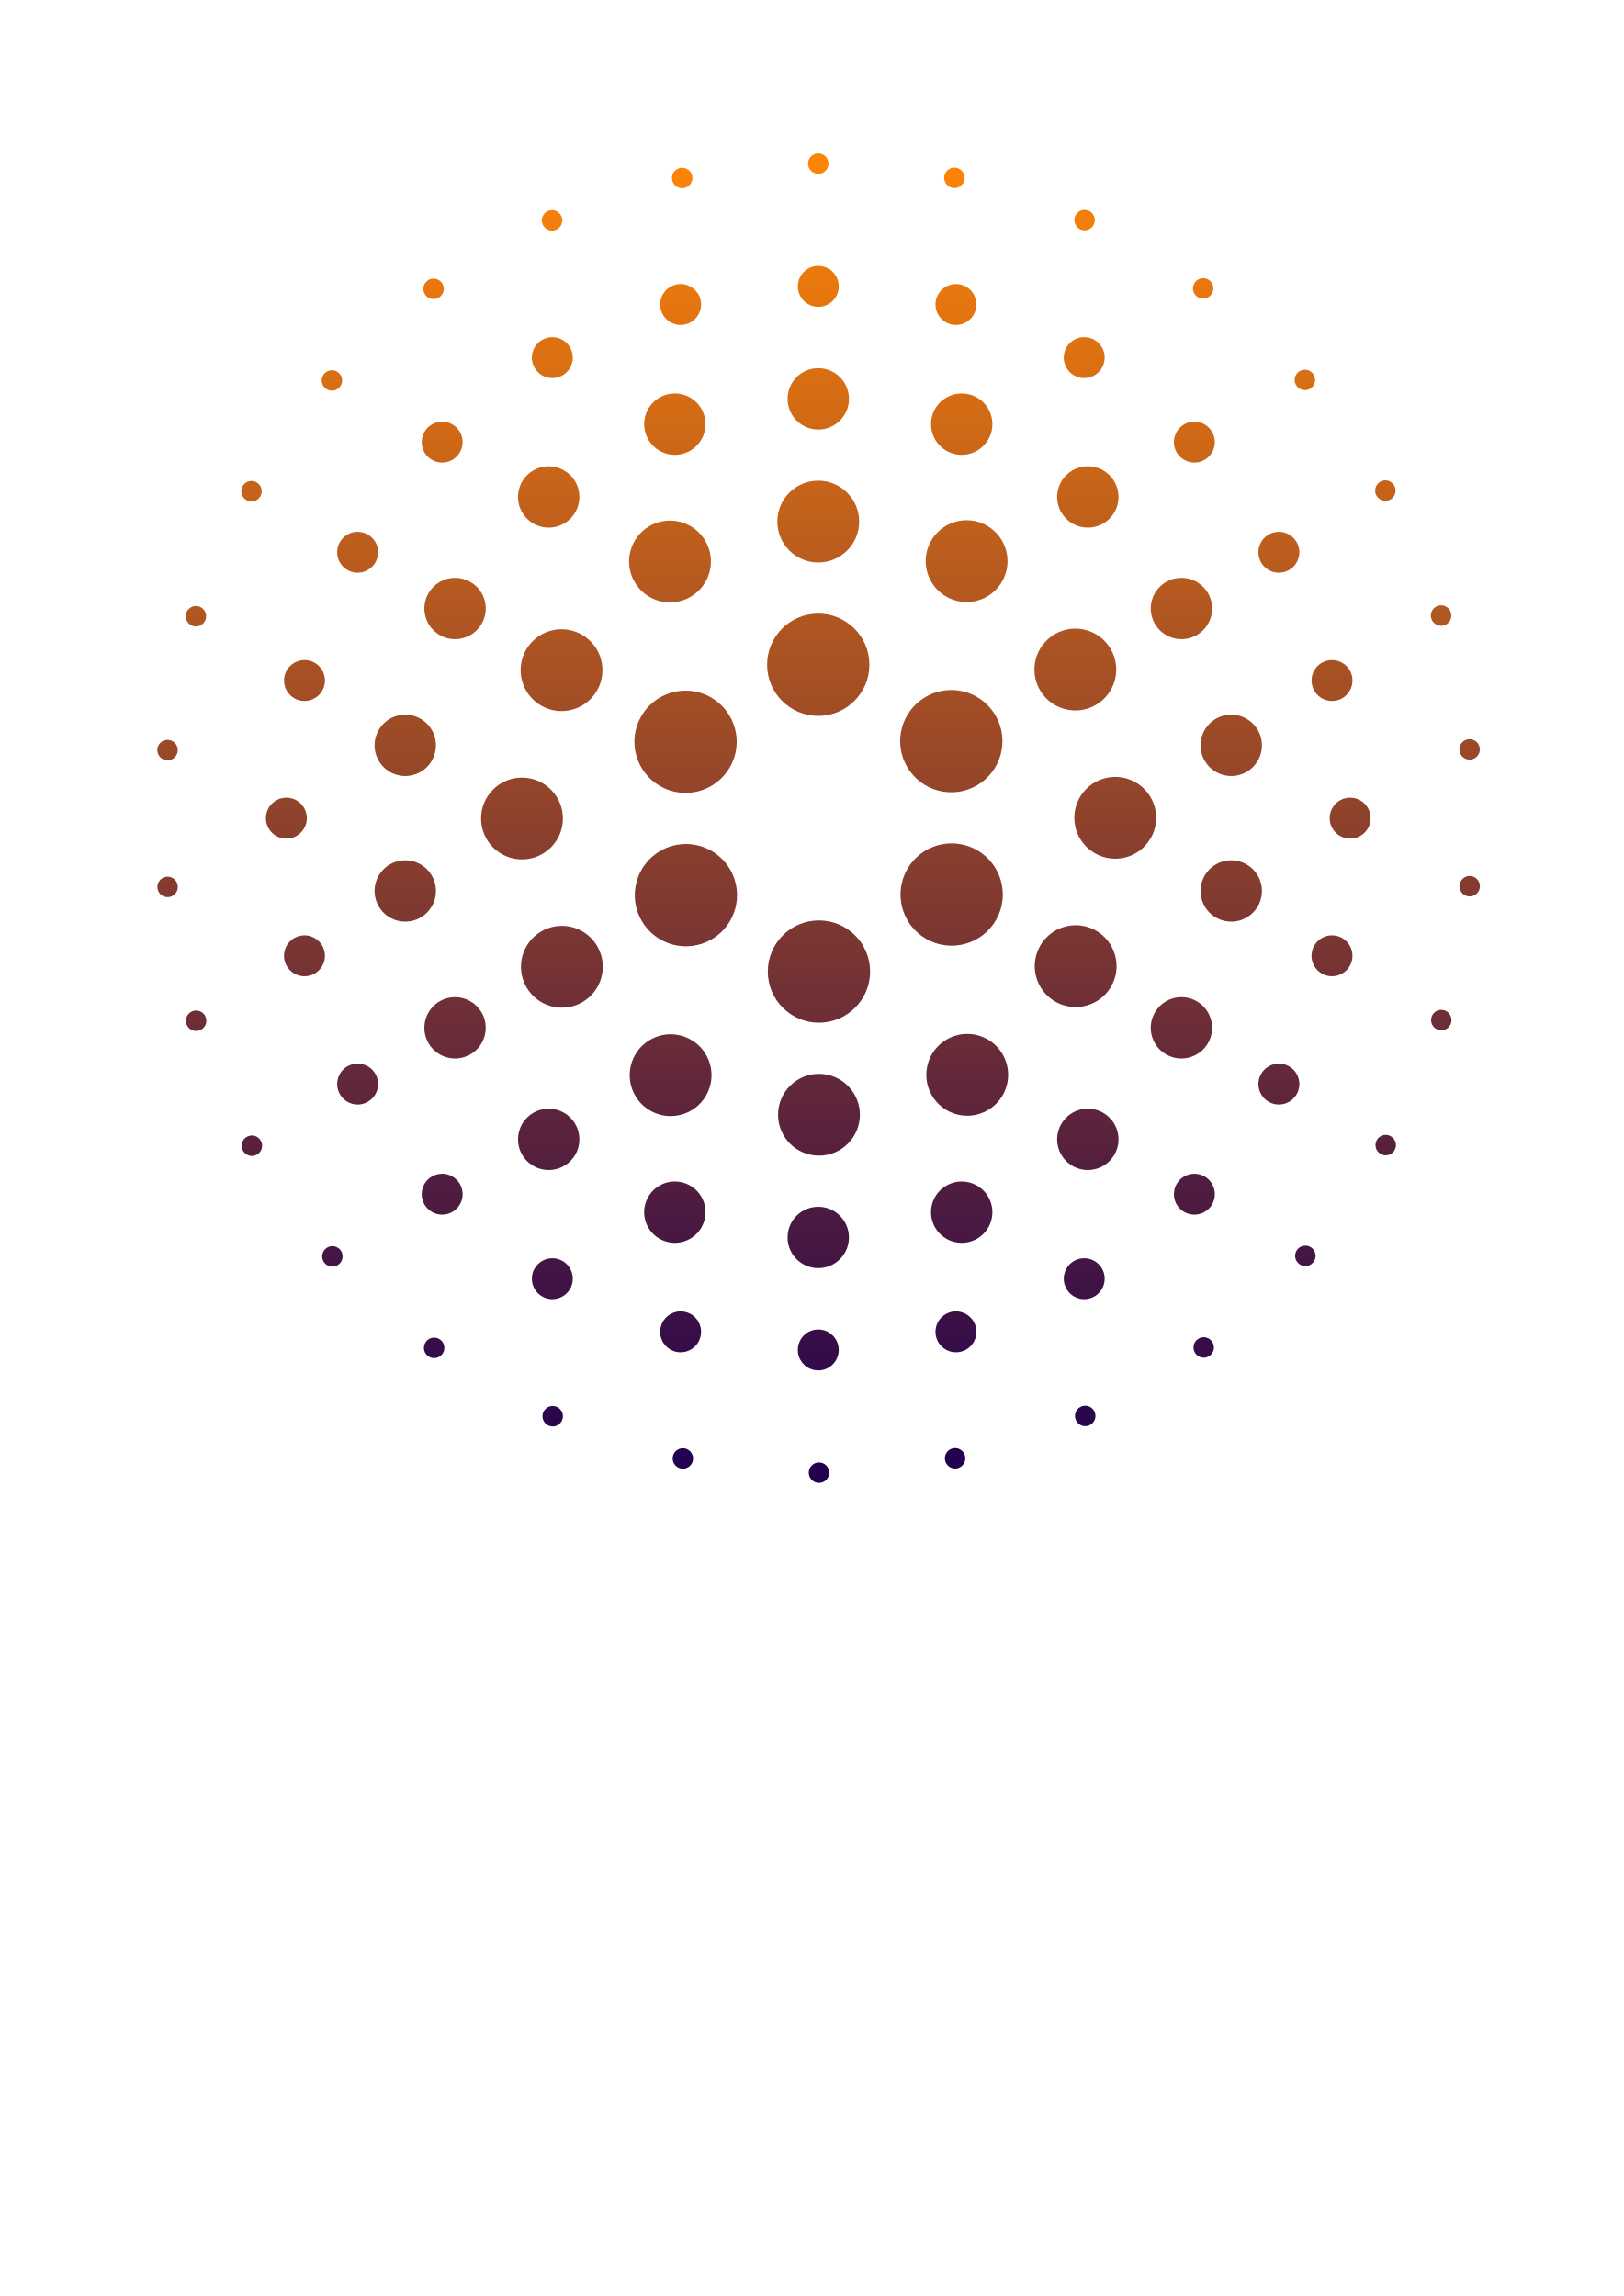
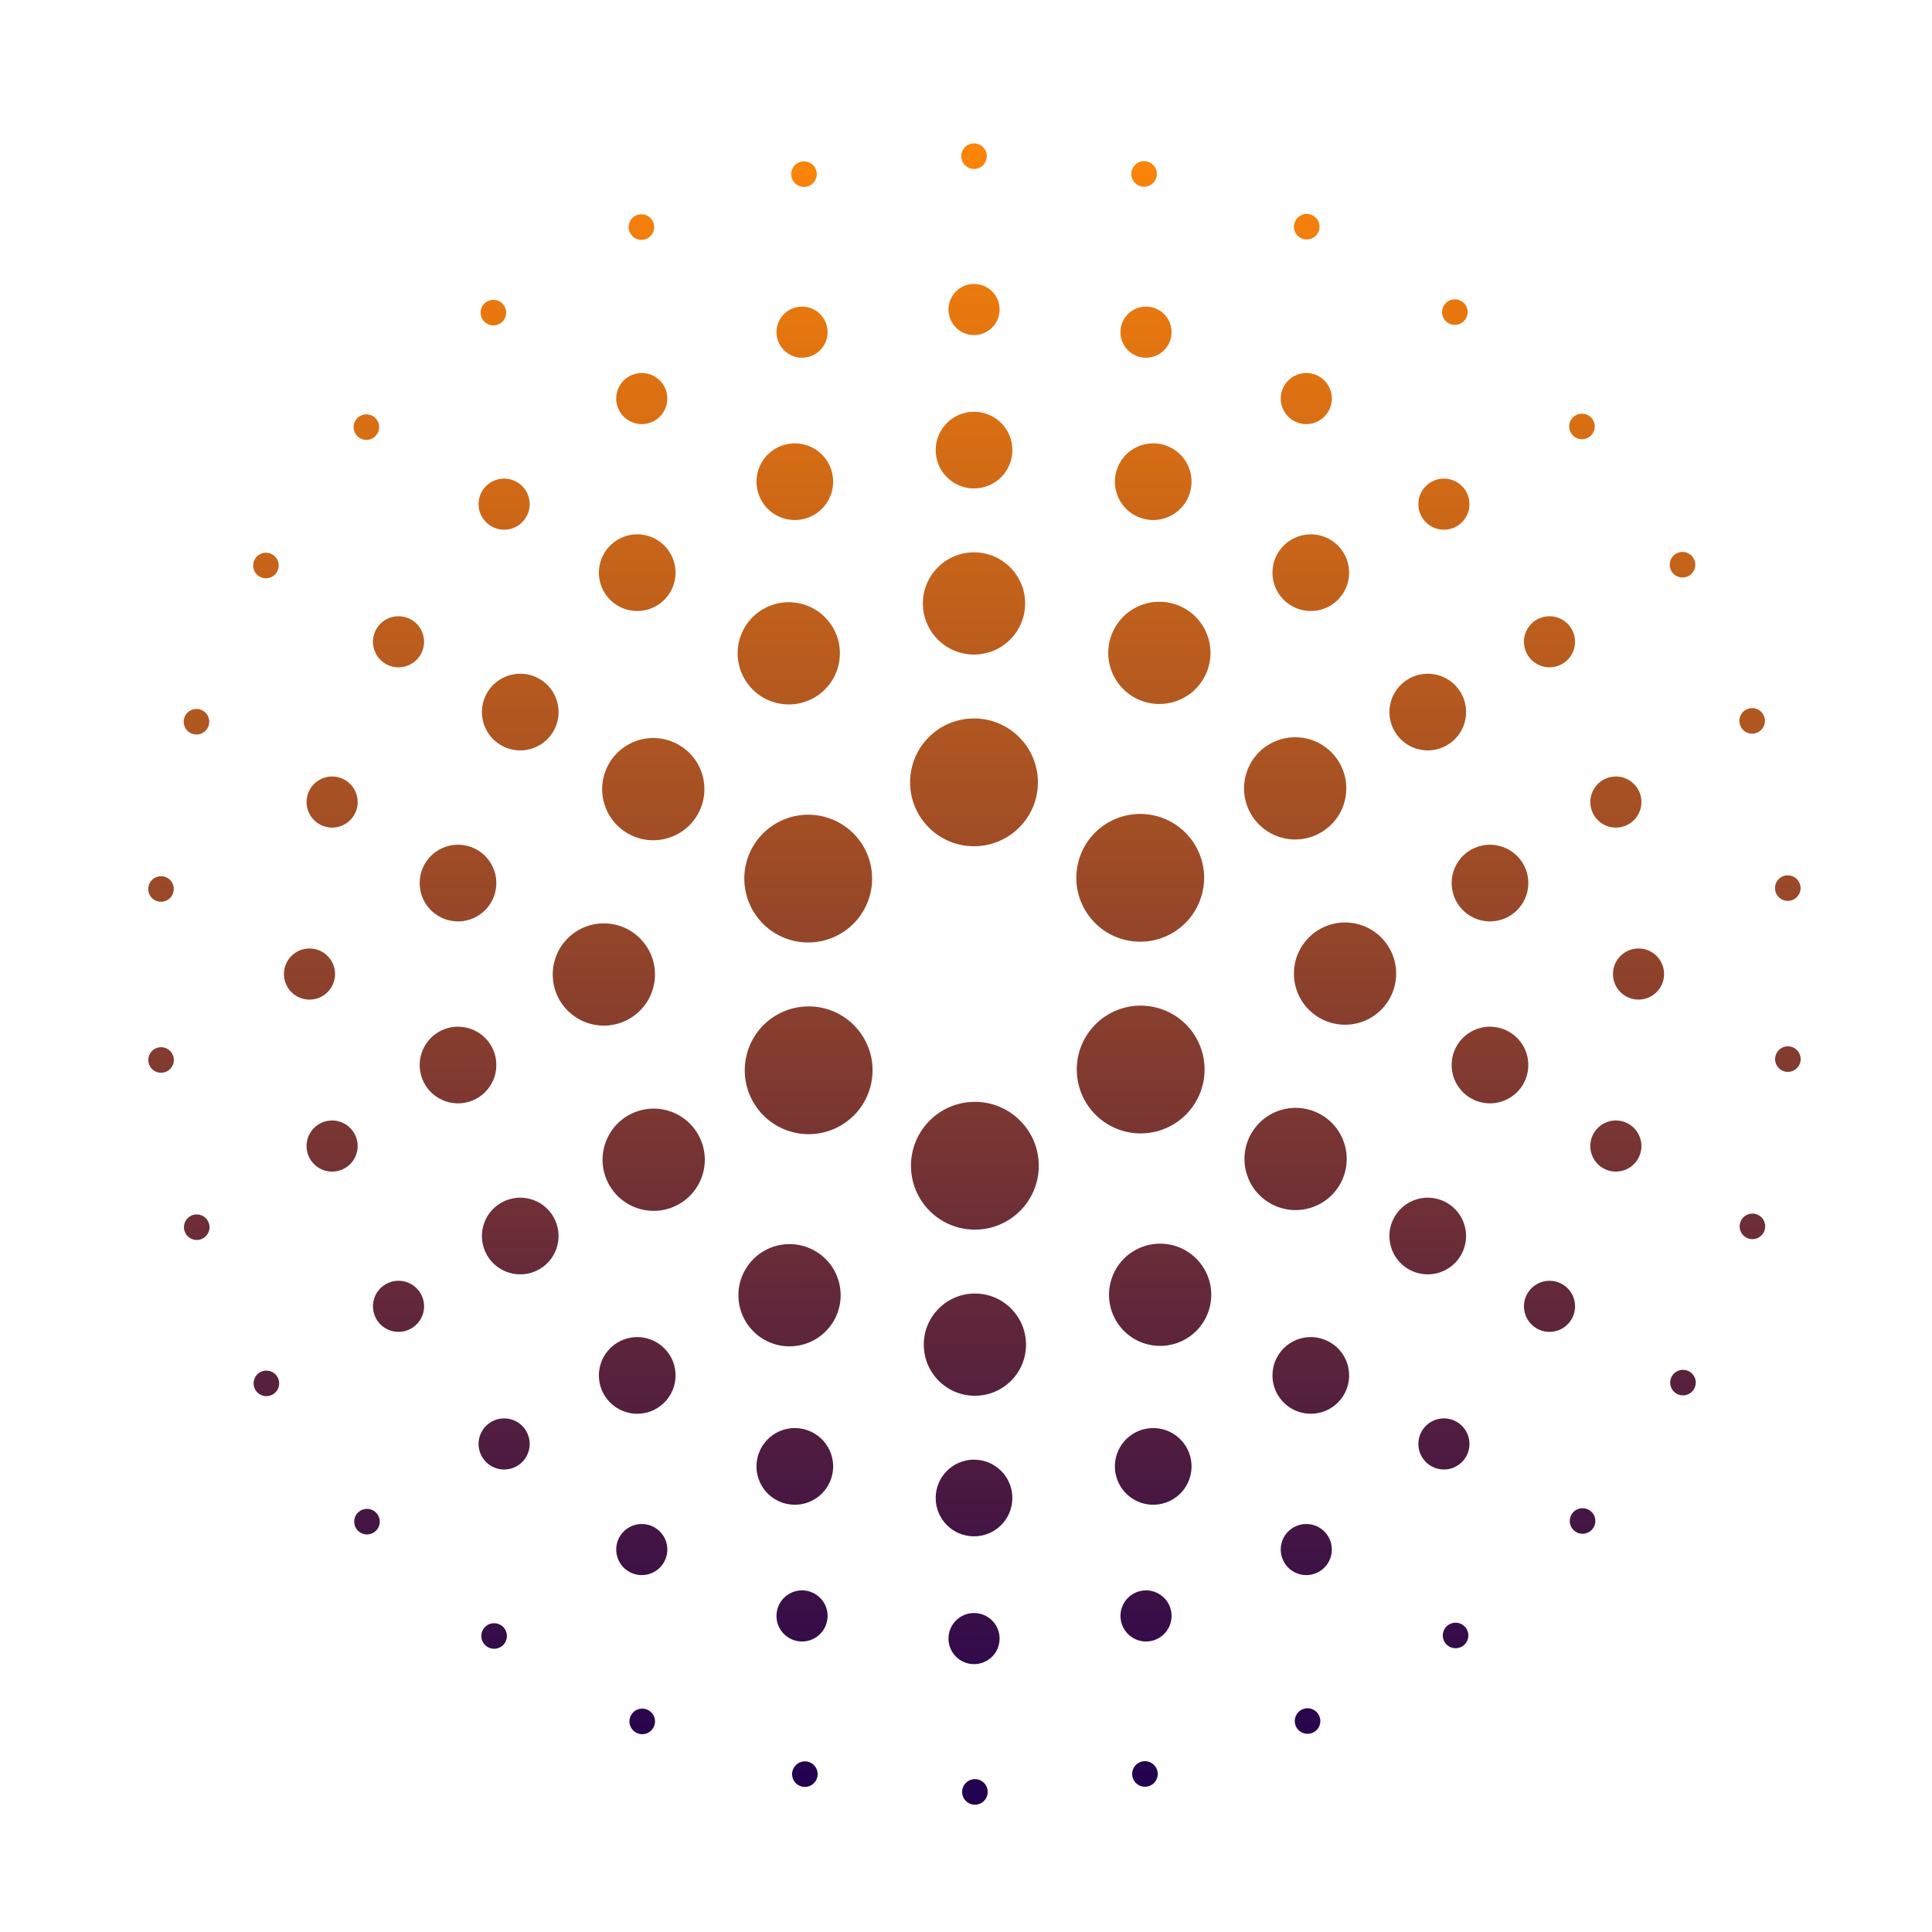
- <svg xmlns="http://www.w3.org/2000/svg" width="210mm" height="297mm" version="1.1" viewBox="0 0 210 297">
+ <svg xmlns="http://www.w3.org/2000/svg" width="200mm" height="200mm" version="1.1" viewBox="5 5 200 200">
  <defs>
    <linearGradient id="linearGradient2743" x1="400.35" x2="400" y1="715" y2="75" gradientUnits="userSpaceOnUse">
      <stop stop-color="#22014f" offset="0" />
      <stop stop-color="#fe8507" offset="1" />
    </linearGradient>
  </defs>
  <g fill-rule="evenodd">
    <path transform="scale(.26458)" d="m400 75a5 5 0 0 0-5 5 5 5 0 0 0 5 5 5 5 0 0 0 5-5 5 5 0 0 0-5-5zm66.498 6.957a5 5 0 0 0-4.854 3.961 5 5 0 0 0 3.852 5.93 5 5 0 0 0 5.93-3.852 5 5 0 0 0-3.852-5.93 5 5 0 0 0-1.076-0.109zm-132.99 0.07a5 5 0 0 0-0.145 2e-3 5 5 0 0 0-0.934 0.109 5 5 0 0 0-3.85 5.93 5 5 0 0 0 5.93 3.852 5 5 0 0 0 3.852-5.932 5 5 0 0 0-4.854-3.961zm196.69 20.566a5 5 0 0 0-0.145 2e-3 5 5 0 0 0-4.449 2.965 5 5 0 0 0 2.533 6.602 5 5 0 0 0 6.602-2.533 5 5 0 0 0-2.533-6.602 5 5 0 0 0-2.008-0.434zm-260.36 0.143a5 5 0 0 0-2.008 0.432 5 5 0 0 0-2.535 6.602 5 5 0 0 0 6.602 2.535 5 5 0 0 0 2.535-6.602 5 5 0 0 0-4.594-2.967zm130.15 27.264a10 10 0 0 0-9.98 10 10 10 0 0 0 10 10 10 10 0 0 0 10-10 10 10 0 0 0-10-10 10 10 0 0 0-0.019 0zm188.13 6.012a5 5 0 0 0-4.033 2.062 5 5 0 0 0 1.105 6.984 5 5 0 0 0 6.984-1.107 5 5 0 0 0-1.107-6.984 5 5 0 0 0-2.949-0.955zm-376.12 0.205a5 5 0 0 0-2.994 0.955 5 5 0 0 0-1.105 6.984 5 5 0 0 0 6.984 1.105 5 5 0 0 0 1.105-6.984 5 5 0 0 0-3.99-2.061zm120.75 2.643a10 10 0 0 0-2.629 0.34 10 10 0 0 0-7.07 12.248 10 10 0 0 0 12.246 7.07 10 10 0 0 0 7.072-12.246 10 10 0 0 0-9.619-7.412zm134.48 0a10 10 0 0 0-9.6 7.412 10 10 0 0 0 7.072 12.248 10 10 0 0 0 12.248-7.072 10 10 0 0 0-7.072-12.248 10 10 0 0 0-2.648-0.34zm-197.15 25.975a10 10 0 0 0-5.082 1.34 10 10 0 0 0-3.66 13.66 10 10 0 0 0 13.66 3.66 10 10 0 0 0 3.66-13.66 10 10 0 0 0-8.578-5zm259.82 0a10 10 0 0 0-8.559 5 10 10 0 0 0 3.66 13.66 10 10 0 0 0 13.66-3.66 10 10 0 0 0-3.66-13.66 10 10 0 0 0-5.102-1.34zm-130.01 15.166a15 15 0 0 0-14.887 15 15 15 0 0 0 15 15 15 15 0 0 0 15-15 15 15 0 0 0-15-15 15 15 0 0 0-0.113 0zm237.88 0.75a5 5 0 0 0-3.254 1.283 5 5 0 0 0-0.369 7.062 5 5 0 0 0 7.061 0.369 5 5 0 0 0 0.371-7.061 5 5 0 0 0-3.809-1.654zm-475.57 0.258a5 5 0 0 0-3.664 1.654 5 5 0 0 0 0.371 7.061 5 5 0 0 0 7.061-0.369 5 5 0 0 0-0.369-7.062 5 5 0 0 0-3.398-1.283zm167.66 11.355a15 15 0 0 0-5.106 0.904 15 15 0 0 0-8.965 19.227 15 15 0 0 0 19.225 8.965 15 15 0 0 0 8.965-19.227 15 15 0 0 0-14.119-9.869zm140.16 0a15 15 0 0 0-14.006 9.869 15 15 0 0 0 8.965 19.227 15 15 0 0 0 19.225-8.965 15 15 0 0 0-8.965-19.227 15 15 0 0 0-5.219-0.904zm-254.02 13.789a10 10 0 0 0-6.928 2.93 10 10 0 0 0 0 14.141 10 10 0 0 0 14.141 0 10 10 0 0 0 0-14.141 10 10 0 0 0-7.213-2.93zm367.7 0a10 10 0 0 0-6.928 2.93 10 10 0 0 0 0 14.141 10 10 0 0 0 14.141 0 10 10 0 0 0 0-14.141 10 10 0 0 0-7.213-2.93zm-315.53 21.809a15 15 0 0 0-9.592 3.51 15 15 0 0 0-1.848 21.133 15 15 0 0 0 21.133 1.848 15 15 0 0 0 1.848-21.133 15 15 0 0 0-11.541-5.357zm263.53 0a15 15 0 0 0-11.428 5.357 15 15 0 0 0 1.848 21.133 15 15 0 0 0 21.133-1.848 15 15 0 0 0-1.848-21.133 15 15 0 0 0-9.705-3.51zm145.52 6.889a5 5 0 0 0-2.514 0.67 5 5 0 0 0-1.83 6.83 5 5 0 0 0 6.83 1.83 5 5 0 0 0 1.83-6.83 5 5 0 0 0-4.316-2.5zm-277.23 0.15a20 20 0 0 0-20 20 20 20 0 0 0 20 20 20 20 0 0 0 20-20 20 20 0 0 0-20-20zm-277.01 0.15a5 5 0 0 0-4.359 2.5 5 5 0 0 0 1.83 6.83 5 5 0 0 0 6.83-1.83 5 5 0 0 0-1.83-6.83 5 5 0 0 0-2.471-0.67zm349.65 19.189a20 20 0 0 0-17.436 10 20 20 0 0 0 7.32 27.32 20 20 0 0 0 27.32-7.32 20 20 0 0 0-7.32-27.32 20 20 0 0 0-9.885-2.68zm-145.06 0.174a20 20 0 0 0-10.057 2.68 20 20 0 0 0-7.32 27.32 20 20 0 0 0 27.32 7.32 20 20 0 0 0 7.32-27.32 20 20 0 0 0-17.264-10zm-152.85 5.486a10 10 0 0 0-8.559 5 10 10 0 0 0 3.66 13.66 10 10 0 0 0 13.66-3.66 10 10 0 0 0-3.66-13.66 10 10 0 0 0-5.102-1.34zm450.52 0a10 10 0 0 0-5.082 1.34 10 10 0 0 0-3.66 13.66 10 10 0 0 0 13.66 3.66 10 10 0 0 0 3.66-13.66 10 10 0 0 0-8.578-5zm-402.86 22.5a15 15 0 0 0-12.914 7.5 15 15 0 0 0 5.49 20.49 15 15 0 0 0 20.49-5.49 15 15 0 0 0-5.49-20.49 15 15 0 0 0-7.576-2.01zm355.11 0a15 15 0 0 0-7.463 2.01 15 15 0 0 0-5.49 20.49 15 15 0 0 0 20.49 5.49 15 15 0 0 0 5.49-20.49 15 15 0 0 0-13.027-7.5zm126.89 13.449a5 5 0 0 0-1.478 0.244 5 5 0 0 0-3.209 6.301 5 5 0 0 0 6.301 3.211 5 5 0 0 0 3.209-6.301 5 5 0 0 0-4.822-3.455zm-608.69 0.33a5 5 0 0 0-4.676 3.455 5 5 0 0 0 3.209 6.301 5 5 0 0 0 6.301-3.211 5 5 0 0 0-3.211-6.301 5 5 0 0 0-1.623-0.244zm304.26 3.721a24.998 25.001 0 0 0-24.963 25.004 24.998 25.001 0 0 0 25 24.996 24.998 25.001 0 0 0 25-24.996 24.998 25.001 0 0 0-25-25.004 24.998 25.001 0 0 0-0.037 0zm125.76 7.35a20 20 0 0 0-10.059 2.68 20 20 0 0 0-7.32 27.32 20 20 0 0 0 27.32 7.32 20 20 0 0 0 7.32-27.32 20 20 0 0 0-17.262-10zm-251.09 0.301a20 20 0 0 0-17.436 10 20 20 0 0 0 7.32 27.32 20 20 0 0 0 27.32-7.32 20 20 0 0 0-7.32-27.32 20 20 0 0 0-9.885-2.68zm-125.83 15.057a10 10 0 0 0-9.6 7.412 10 10 0 0 0 7.072 12.246 10 10 0 0 0 12.246-7.07 10 10 0 0 0-7.07-12.248 10 10 0 0 0-2.648-0.34zm502.38 0a10 10 0 0 0-2.629 0.34 10 10 0 0 0-7.07 12.248 10 10 0 0 0 12.246 7.072 10 10 0 0 0 7.072-12.248 10 10 0 0 0-9.619-7.412zm-186.07 14.643a24.998 25.001 60 0 0-12.58 3.352 24.998 25.001 60 0 0-9.146 34.148 24.998 25.001 60 0 0 34.146 9.152 24.998 25.001 60 0 0 9.154-34.152 24.998 25.001 60 0 0-0.019-0.031 24.998 25.001 60 0 0-21.555-12.469zm-129.92 0.301a25.001 24.998 30 0 0-21.709 12.5 25.001 24.998 30 0 0-0.019 0.033 25.001 24.998 30 0 0 9.174 34.119 25.001 24.998 30 0 0 34.146-9.152 25.001 24.998 30 0 0-9.146-34.148 25.001 24.998 30 0 0-12.445-3.352zm-137.18 11.752a15 15 0 0 0-14.672 12.395 15 15 0 0 0 12.168 17.377 15 15 0 0 0 17.377-12.168 15 15 0 0 0-12.168-17.375 15 15 0 0 0-2.705-0.229zm403.86 0a15 15 0 0 0-2.592 0.229 15 15 0 0 0-12.168 17.377 15 15 0 0 0 17.377 12.166 15 15 0 0 0 12.168-17.377 15 15 0 0 0-14.785-12.395zm116.57 11.977a5 5 0 0 0-0.564 0.027 5 5 0 0 0-4.449 5.494 5 5 0 0 0 5.496 4.451 5 5 0 0 0 4.449-5.496 5 5 0 0 0-4.932-4.477zm-636.53 0.344a5 5 0 0 0-4.975 4.479 5 5 0 0 0 4.449 5.494 5 5 0 0 0 5.496-4.449 5 5 0 0 0-4.449-5.496 5 5 0 0 0-0.521-0.027zm463.26 18.104a20 20 0 0 0-20 20 20 20 0 0 0 20 20 20 20 0 0 0 20-20 20 20 0 0 0-20-20zm-290.2 0.348a20 20 0 0 0-19.797 20 20 20 0 0 0 20 20 20 20 0 0 0 20-20 20 20 0 0 0-20-20 20 20 0 0 0-0.203 0zm-114.99 9.826a10 10 0 0 0-9.98 10 10 10 0 0 0 10 10 10 10 0 0 0 10-10 10 10 0 0 0-10-10 10 10 0 0 0-0.019 0zm520 0a10 10 0 0 0-9.98 10 10 10 0 0 0 10 10 10 10 0 0 0 10-10 10 10 0 0 0-10-10 10 10 0 0 0-0.019 0zm-194.72 22.35a25.001 24.998 30 0 0-21.703 12.5 25.001 24.998 30 0 0 9.148 34.148 25.001 24.998 30 0 0 34.154-9.148 25.001 24.998 30 0 0 0.018-0.031 25.001 24.998 30 0 0-9.172-34.121 25.001 24.998 30 0 0-12.445-3.348zm-129.84 0.301a24.998 25.001 60 0 0-12.611 3.348 24.998 25.001 60 0 0-9.152 34.152 24.998 25.001 60 0 0 0.018 0.033 24.998 25.001 60 0 0 34.135 9.115 24.998 25.001 60 0 0 9.148-34.148 24.998 25.001 60 0 0-21.537-12.5zm-137.32 7.947a15 15 0 0 0-2.592 0.229 15 15 0 0 0-12.168 17.377 15 15 0 0 0 17.377 12.166 15 15 0 0 0 12.168-17.377 15 15 0 0 0-14.785-12.395zm403.68 0a15 15 0 0 0-14.672 12.396 15 15 0 0 0 12.168 17.375 15 15 0 0 0 17.377-12.166 15 15 0 0 0-12.168-17.377 15 15 0 0 0-2.705-0.229zm116.66 7.68a5 5 0 0 0-4.975 4.477 5 5 0 0 0 4.449 5.496 5 5 0 0 0 5.496-4.451 5 5 0 0 0-4.451-5.494 5 5 0 0 0-0.52-0.027zm-636.46 0.344a5 5 0 0 0-0.562 0.027 5 5 0 0 0-4.449 5.496 5 5 0 0 0 5.494 4.449 5 5 0 0 0 4.451-5.494 5 5 0 0 0-4.934-4.479zm318.36 21.379a24.998 25.001 0 0 0-25 24.996 24.998 25.001 0 0 0 25 25.004 24.998 25.001 0 0 0 0.037 0 24.998 25.001 0 0 0 24.963-25.004 24.998 25.001 0 0 0-25-24.996zm125.6 2.35a20 20 0 0 0-17.436 10 20 20 0 0 0 7.32 27.32 20 20 0 0 0 27.32-7.32 20 20 0 0 0-7.32-27.32 20 20 0 0 0-9.885-2.68zm-251.21 0.301a20 20 0 0 0-10.059 2.68 20 20 0 0 0-7.32 27.32 20 20 0 0 0 27.32 7.32 20 20 0 0 0 7.322-27.32 20 20 0 0 0-17.264-10zm-125.84 4.643a10 10 0 0 0-2.629 0.34 10 10 0 0 0-7.072 12.248 10 10 0 0 0 12.248 7.072 10 10 0 0 0 7.07-12.248 10 10 0 0 0-9.617-7.412zm502.18 0a10 10 0 0 0-9.6 7.412 10 10 0 0 0 7.072 12.248 10 10 0 0 0 12.248-7.072 10 10 0 0 0-7.072-12.248 10 10 0 0 0-2.648-0.34zm-428.65 30.207a15 15 0 0 0-7.463 2.01 15 15 0 0 0-5.49 20.49 15 15 0 0 0 20.49 5.49 15 15 0 0 0 5.49-20.49 15 15 0 0 0-13.027-7.5zm355.03 0a15 15 0 0 0-12.914 7.5 15 15 0 0 0 5.49 20.49 15 15 0 0 0 20.49-5.49 15 15 0 0 0-5.49-20.49 15 15 0 0 0-7.576-2.01zm127.03 6.221a5 5 0 0 0-4.676 3.455 5 5 0 0 0 3.209 6.301 5 5 0 0 0 6.301-3.211 5 5 0 0 0-3.211-6.301 5 5 0 0 0-1.623-0.244zm-608.66 0.33a5 5 0 0 0-1.478 0.244 5 5 0 0 0-3.211 6.301 5 5 0 0 0 6.301 3.211 5 5 0 0 0 3.211-6.301 5 5 0 0 0-4.822-3.455zm377.06 11.436a20 20 0 0 0-10.057 2.68 20 20 0 0 0-7.32 27.32 20 20 0 0 0 27.32 7.32 20 20 0 0 0 7.32-27.32 20 20 0 0 0-17.264-10zm-144.94 0.174a20 20 0 0 0-17.436 10 20 20 0 0 0 7.32 27.32 20 20 0 0 0 27.32-7.32 20 20 0 0 0-7.32-27.32 20 20 0 0 0-9.885-2.68zm-153.02 14.34a10 10 0 0 0-5.082 1.34 10 10 0 0 0-3.66 13.66 10 10 0 0 0 13.66 3.66 10 10 0 0 0 3.66-13.66 10 10 0 0 0-8.578-5zm450.15 0a10 10 0 0 0-8.559 5 10 10 0 0 0 3.66 13.66 10 10 0 0 0 13.66-3.66 10 10 0 0 0-3.66-13.66 10 10 0 0 0-5.102-1.34zm-224.72 5a20 20 0 0 0-20 20 20 20 0 0 0 20 20 20 20 0 0 0 20-20 20 20 0 0 0-20-20zm-132.18 17.039a15 15 0 0 0-11.428 5.357 15 15 0 0 0 1.848 21.133 15 15 0 0 0 21.133-1.848 15 15 0 0 0-1.848-21.133 15 15 0 0 0-9.705-3.51zm263.55 0a15 15 0 0 0-9.592 3.51 15 15 0 0 0-1.848 21.133 15 15 0 0 0 21.133 1.848 15 15 0 0 0 1.848-21.133 15 15 0 0 0-11.541-5.357zm145.7 12.811a5 5 0 0 0-4.359 2.5 5 5 0 0 0 1.83 6.83 5 5 0 0 0 6.83-1.83 5 5 0 0 0-1.83-6.83 5 5 0 0 0-2.471-0.67zm-554.27 0.301a5 5 0 0 0-2.514 0.67 5 5 0 0 0-1.83 6.83 5 5 0 0 0 6.83 1.83 5 5 0 0 0 1.83-6.83 5 5 0 0 0-4.316-2.5zm92.863 18.697a10 10 0 0 0-6.928 2.93 10 10 0 0 0 0 14.141 10 10 0 0 0 14.141 0 10 10 0 0 0 0-14.141 10 10 0 0 0-6.947-2.93 10 10 0 0 0-0.266 0zm367.7 0a10 10 0 0 0-6.928 2.93 10 10 0 0 0 0 14.141 10 10 0 0 0 14.141 0 10 10 0 0 0 0-14.141 10 10 0 0 0-6.947-2.93 10 10 0 0 0-0.266 0zm-253.91 3.789a15 15 0 0 0-14.006 9.869 15 15 0 0 0 8.965 19.227 15 15 0 0 0 19.225-8.965 15 15 0 0 0-8.965-19.227 15 15 0 0 0-5.219-0.904zm140.29 0a15 15 0 0 0-5.106 0.904 15 15 0 0 0-8.965 19.227 15 15 0 0 0 19.225 8.965 15 15 0 0 0 8.965-19.227 15 15 0 0 0-14.119-9.869zm-70.203 12.363a15 15 0 0 0-14.887 15 15 15 0 0 0 15 15 15 15 0 0 0 15-15 15 15 0 0 0-15-15 15 15 0 0 0-0.113 0zm238.16 18.992a5 5 0 0 0-3.662 1.654 5 5 0 0 0 0.369 7.062 5 5 0 0 0 7.062-0.371 5 5 0 0 0-0.371-7.061 5 5 0 0 0-3.398-1.285zm-475.65 0.26a5 5 0 0 0-3.254 1.283 5 5 0 0 0-0.369 7.061 5 5 0 0 0 7.061 0.371 5 5 0 0 0 0.371-7.062 5 5 0 0 0-3.809-1.652zm367.69 5.914a10 10 0 0 0-5.082 1.34 10 10 0 0 0-3.66 13.66 10 10 0 0 0 13.66 3.66 10 10 0 0 0 3.66-13.66 10 10 0 0 0-8.578-5zm-260.18 2e-3a10 10 0 0 0-8.559 4.998 10 10 0 0 0 3.66 13.66 10 10 0 0 0 13.66-3.66 10 10 0 0 0-3.66-13.66 10 10 0 0 0-5.102-1.338zm62.748 25.973a10 10 0 0 0-9.6 7.412 10 10 0 0 0 7.072 12.248 10 10 0 0 0 12.248-7.072 10 10 0 0 0-7.072-12.248 10 10 0 0 0-2.648-0.34zm134.69 0a10 10 0 0 0-2.629 0.342 10 10 0 0 0-7.072 12.246 10 10 0 0 0 12.248 7.072 10 10 0 0 0 7.07-12.248 10 10 0 0 0-9.617-7.412zm-67.354 8.859a10 10 0 0 0-9.98 10 10 10 0 0 0 10 10 10 10 0 0 0 10-10 10 10 0 0 0-10-10 10 10 0 0 0-0.019 0zm188.48 3.783a5 5 0 0 0-2.994 0.955 5 5 0 0 0-1.107 6.984 5 5 0 0 0 6.984 1.105 5 5 0 0 0 1.107-6.984 5 5 0 0 0-3.99-2.061zm-376.25 0.205a5 5 0 0 0-4.033 2.061 5 5 0 0 0 1.105 6.984 5 5 0 0 0 6.984-1.107 5 5 0 0 0-1.105-6.984 5 5 0 0 0-2.951-0.953zm318.25 33.275a5 5 0 0 0-2.008 0.432 5 5 0 0 0-2.533 6.602 5 5 0 0 0 6.602 2.535 5 5 0 0 0 2.533-6.602 5 5 0 0 0-4.594-2.967zm-260.26 0.141a5 5 0 0 0-0.145 2e-3 5 5 0 0 0-4.447 2.965 5 5 0 0 0 2.533 6.602 5 5 0 0 0 6.602-2.533 5 5 0 0 0-2.535-6.602 5 5 0 0 0-2.008-0.434zm196.71 20.566a5 5 0 0 0-0.145 2e-3 5 5 0 0 0-0.932 0.107 5 5 0 0 0-3.852 5.93 5 5 0 0 0 5.93 3.852 5 5 0 0 0 3.852-5.93 5 5 0 0 0-4.854-3.961zm-133.14 0.072a5 5 0 0 0-4.854 3.961 5 5 0 0 0 3.852 5.93 5 5 0 0 0 5.932-3.852 5 5 0 0 0-3.852-5.93 5 5 0 0 0-1.078-0.109zm66.574 6.957a5 5 0 0 0-5 5 5 5 0 0 0 5 5 5 5 0 0 0 5-5 5 5 0 0 0-5-5z" fill="url(#linearGradient2743)" stroke-width=".659" />
    <ellipse cx="105.88" cy="108.81" rx="6.8431e-13" ry="2.972" fill="#f00" stroke-width=".265" />
  </g>
</svg>
